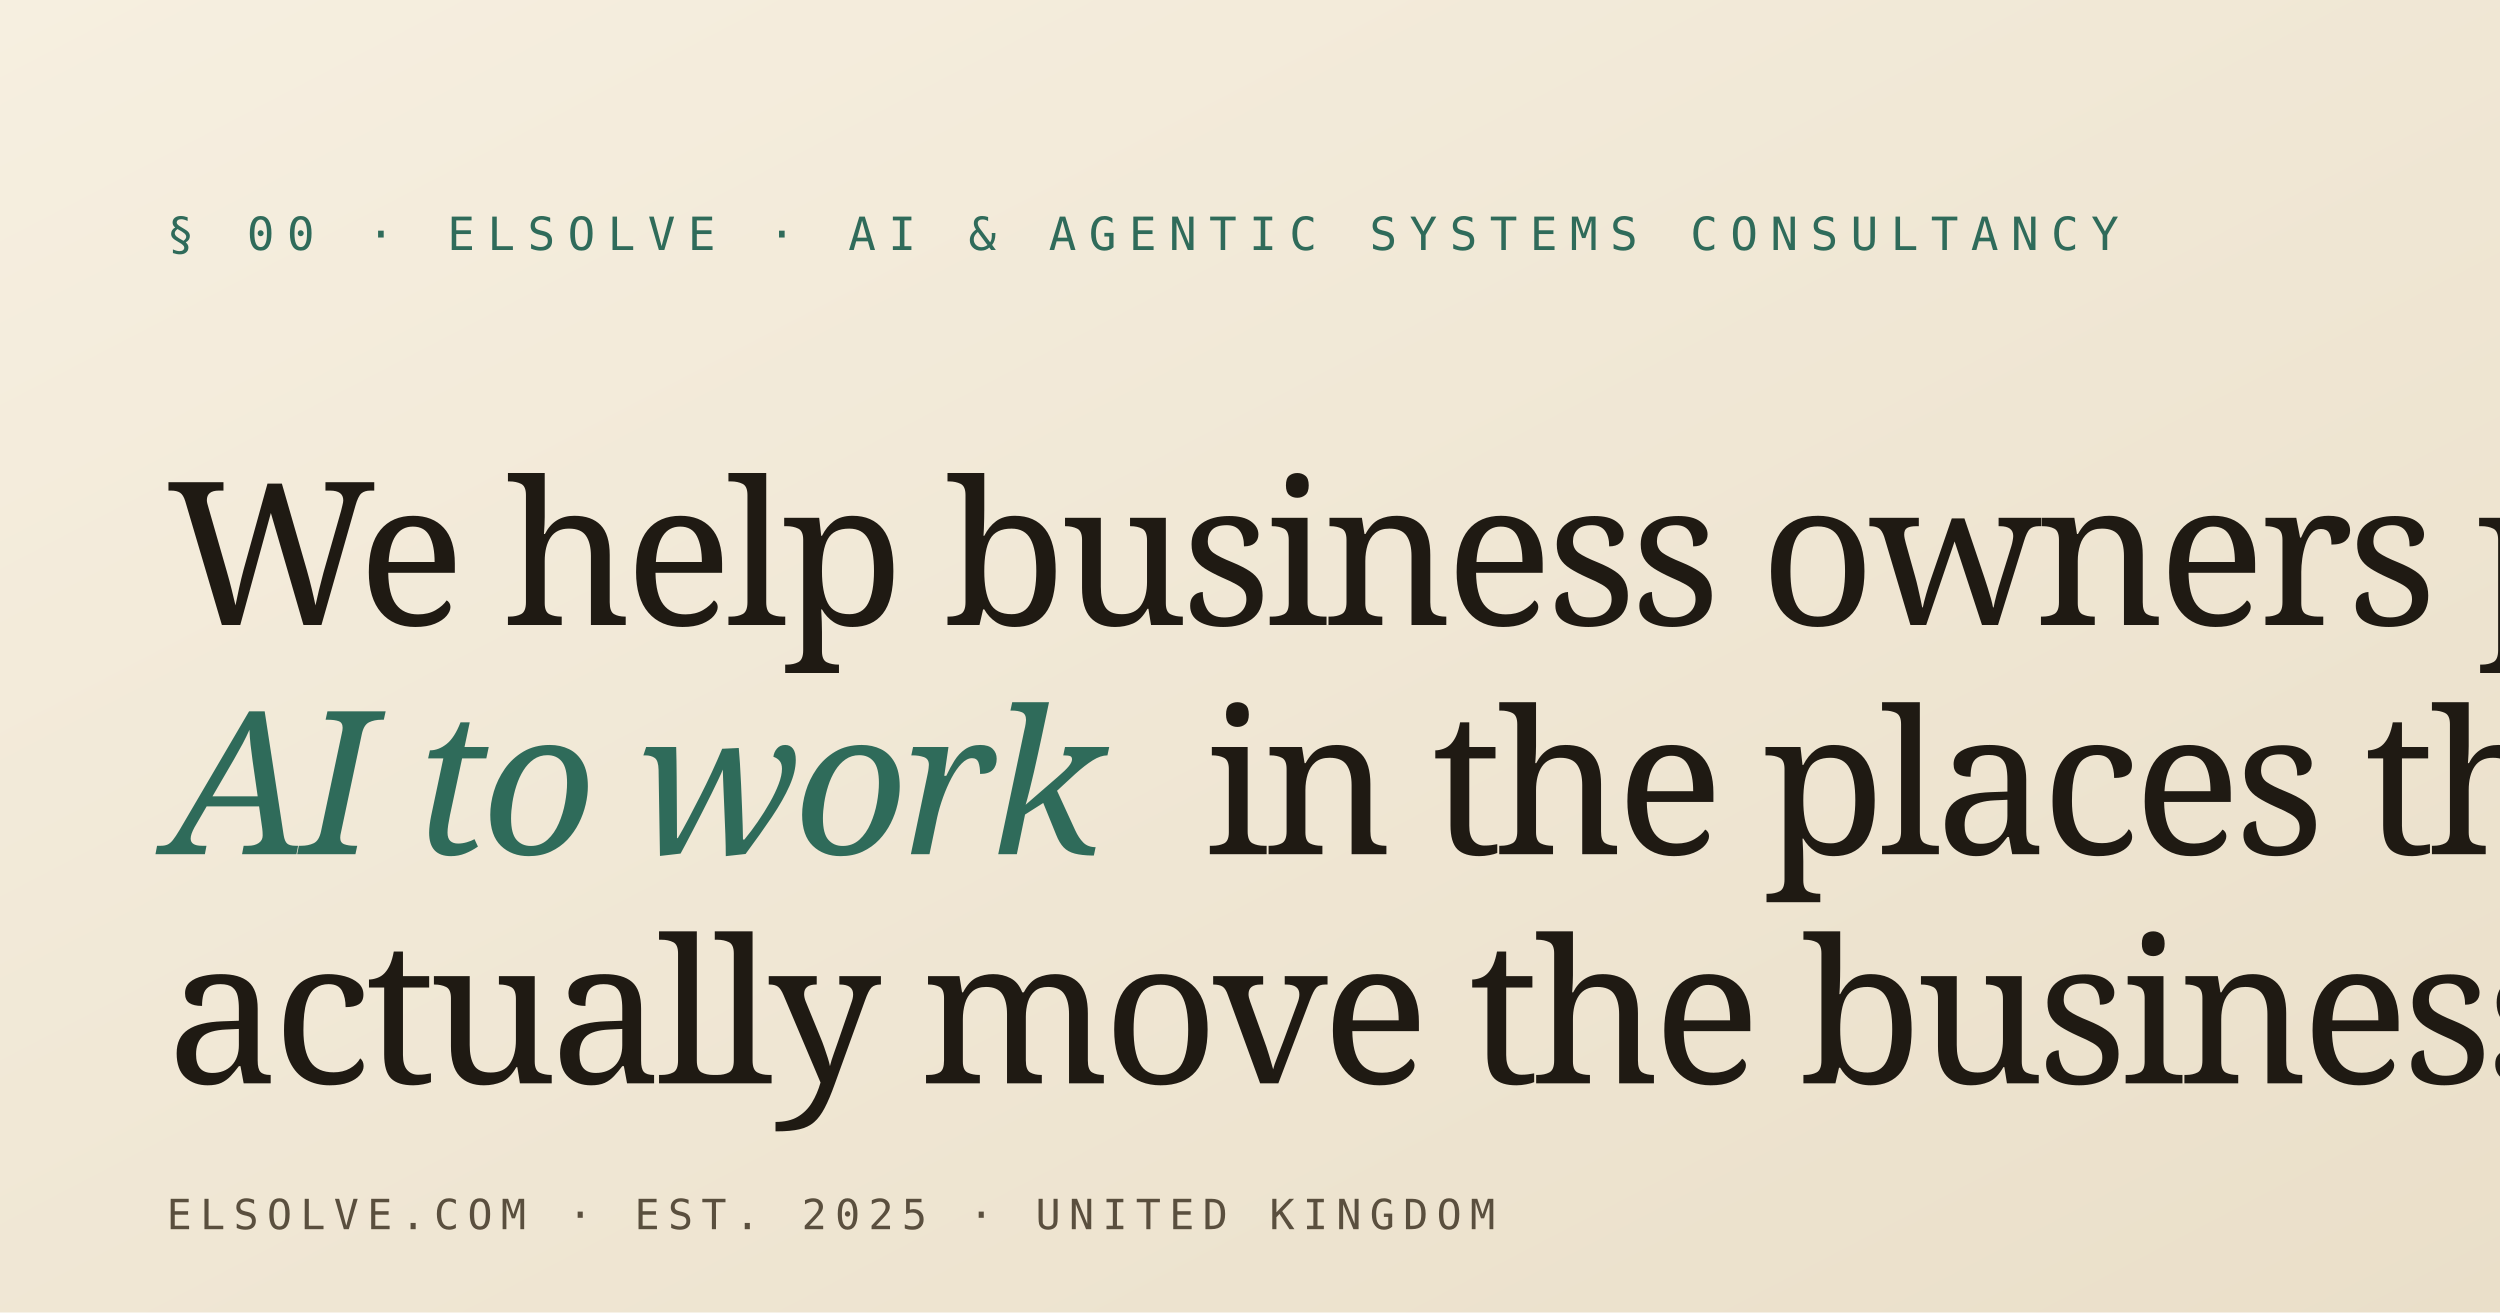
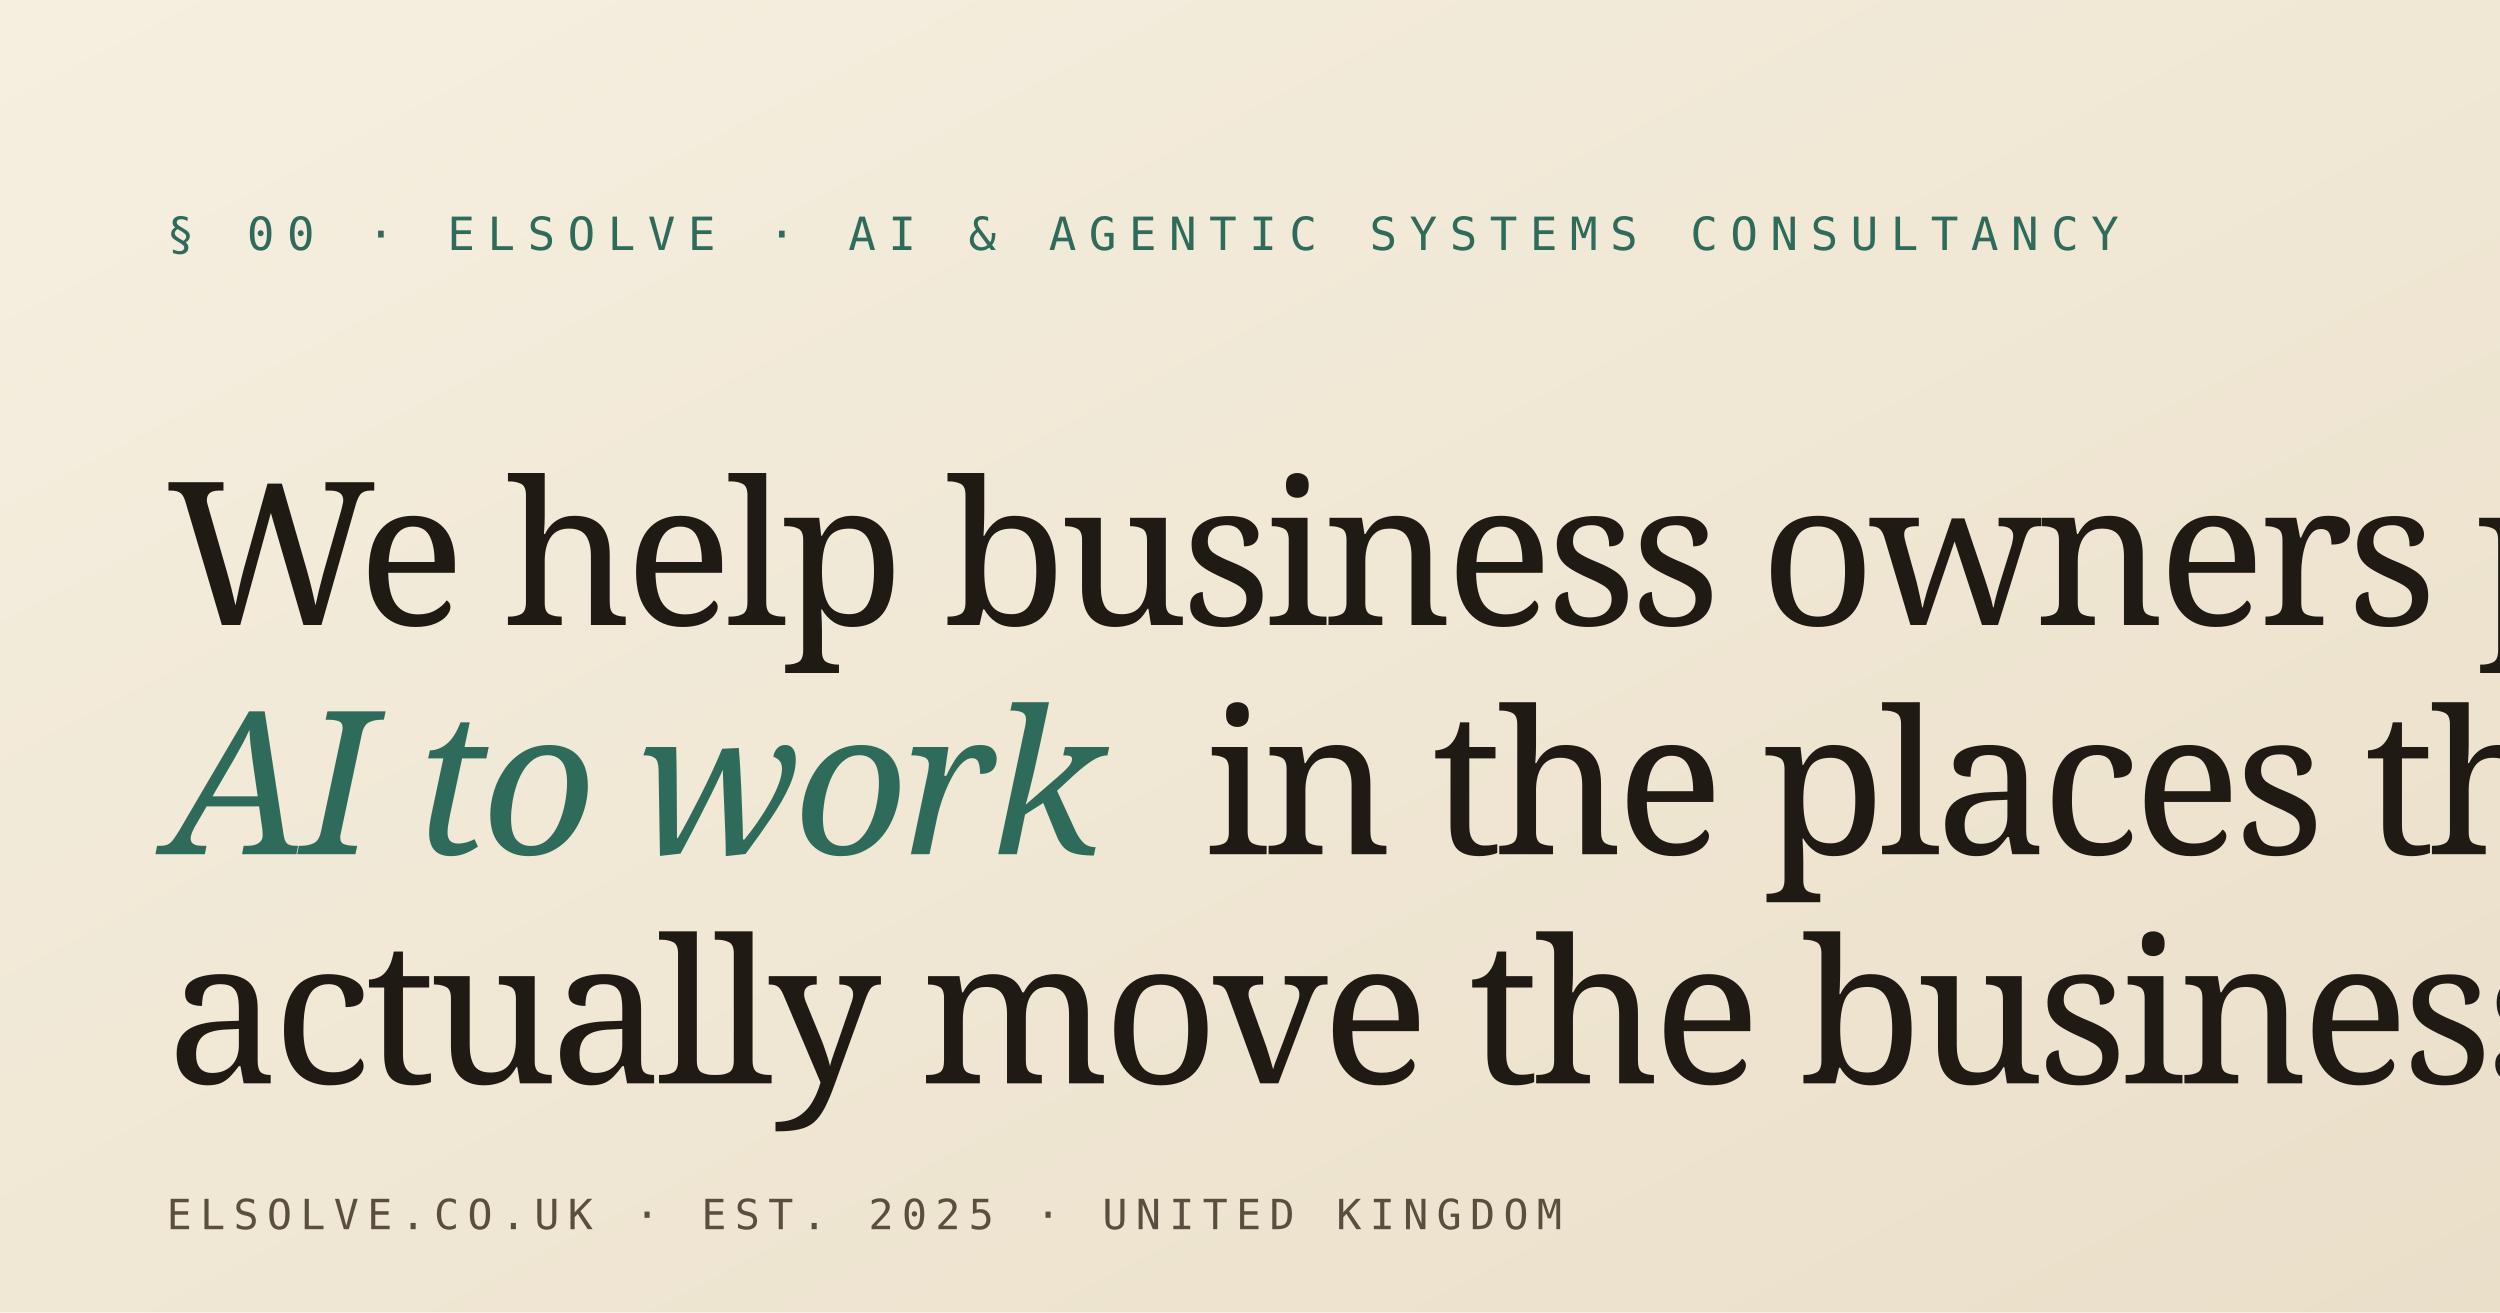
<svg xmlns="http://www.w3.org/2000/svg" viewBox="0 0 1200 630" width="1200" height="630">
  <defs>
    <linearGradient id="paper" x1="0" x2="1" y1="0" y2="1">
      <stop offset="0%" stop-color="#f6efe0" />
      <stop offset="100%" stop-color="#eadfc9" />
    </linearGradient>
  </defs>
  <rect width="1200" height="630" fill="url(#paper)" />
  <g font-family="'Source Serif 4','Source Serif Pro','Hoefler Text',Georgia,serif" fill="#1f1a13">
    <text x="80" y="120" font-size="22" letter-spacing="6" font-family="'Geist Mono',ui-monospace,monospace" fill="#2f6b5a">§ 00 · ELSOLVE · AI &amp; AGENTIC SYSTEMS CONSULTANCY</text>
    <text x="80" y="300" font-size="96" font-weight="400" letter-spacing="-3">
      <tspan x="80" dy="0">We help business owners put</tspan>
      <tspan x="80" dy="110" font-style="italic" fill="#2f6b5a">AI to work</tspan>
      <tspan dx="24" font-style="normal" fill="#1f1a13"> in the places that</tspan>
      <tspan x="80" dy="110">actually move the business forward.</tspan>
    </text>
-     <text x="80" y="590" font-size="20" letter-spacing="4" font-family="'Geist Mono',ui-monospace,monospace" fill="#5a4f3e">ELSOLVE.COM · EST. 2025 · UNITED KINGDOM</text>
+     <text x="80" y="590" font-size="20" letter-spacing="4" font-family="'Geist Mono',ui-monospace,monospace" fill="#5a4f3e">ELSOLVE.CO.UK · EST. 2025 · UNITED KINGDOM</text>
  </g>
</svg>
